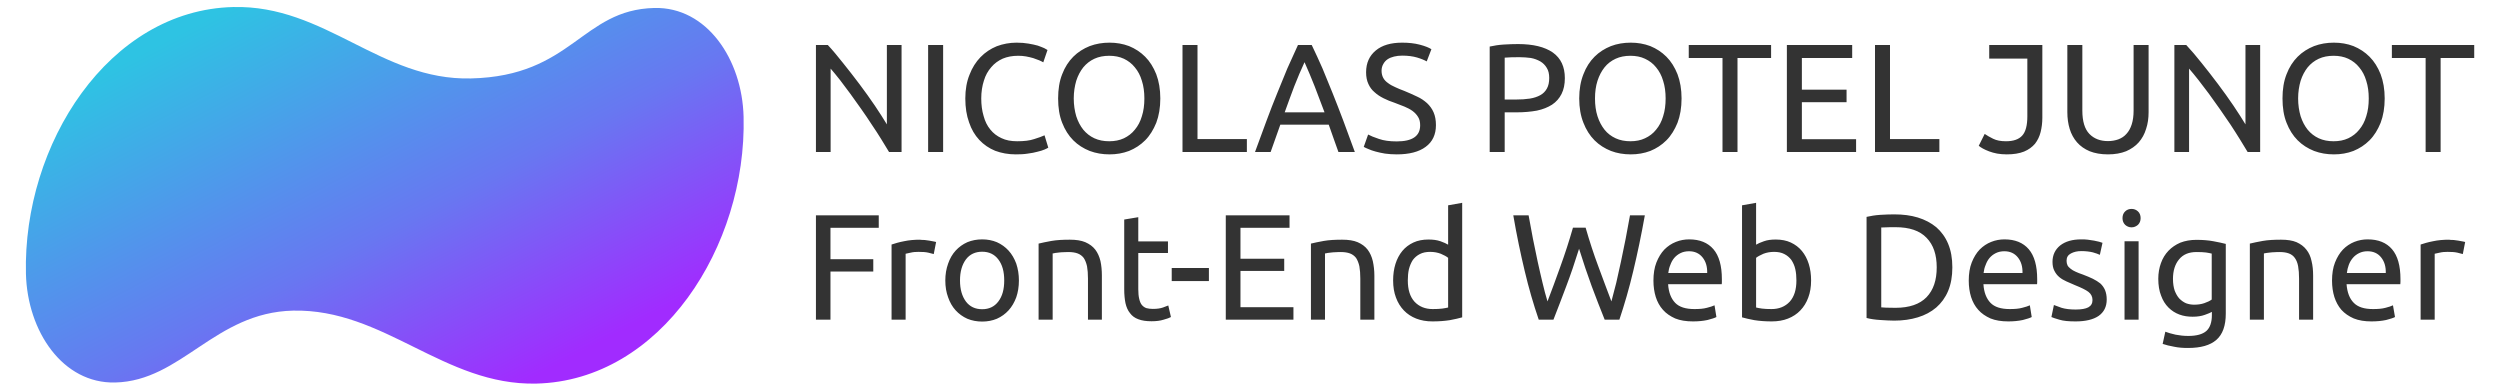
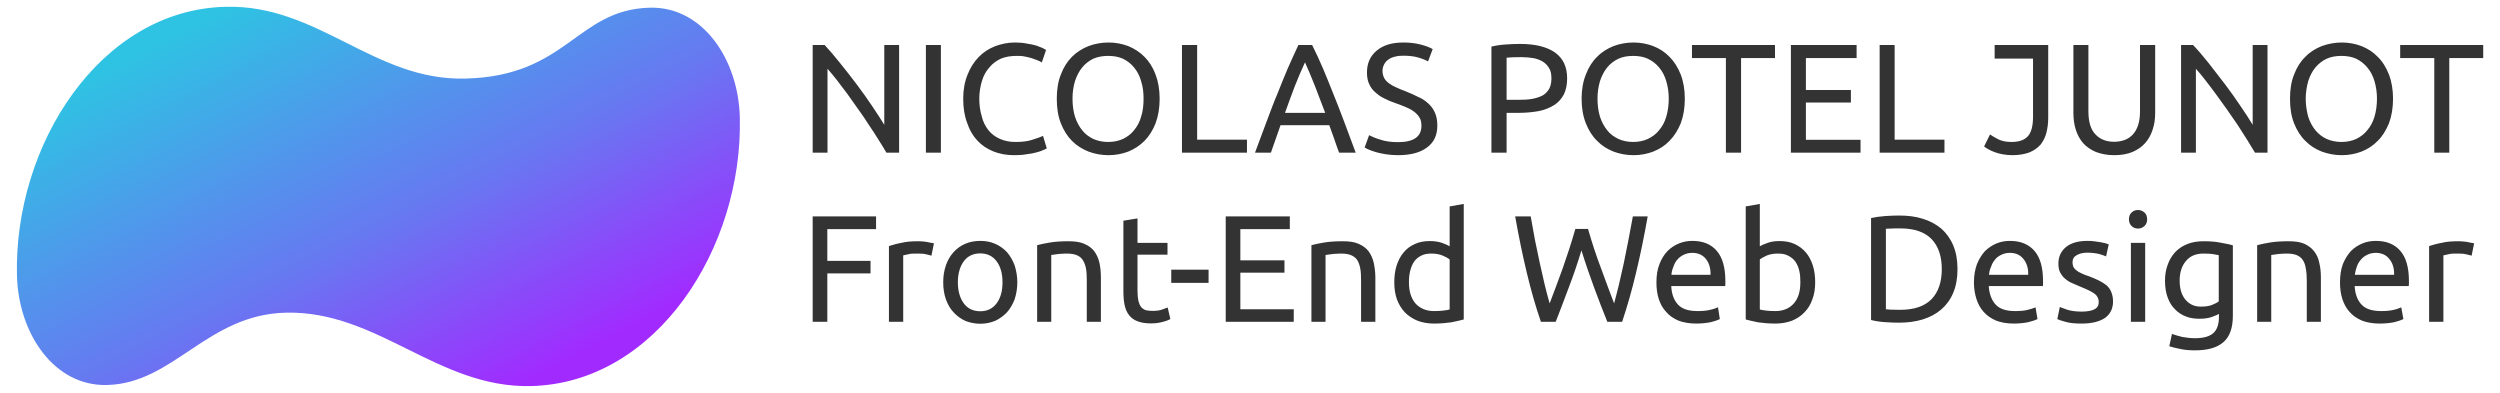
- <svg xmlns="http://www.w3.org/2000/svg" xml:space="preserve" width="160mm" height="25mm" version="1.1" style="shape-rendering:geometricPrecision; text-rendering:geometricPrecision; image-rendering:optimizeQuality; fill-rule:evenodd; clip-rule:evenodd" viewBox="0 0 16000 2500">
+ <svg xmlns="http://www.w3.org/2000/svg" xml:space="preserve" width="140mm" height="22mm" version="1.1" style="shape-rendering:geometricPrecision; text-rendering:geometricPrecision; image-rendering:optimizeQuality; fill-rule:evenodd; clip-rule:evenodd" viewBox="0 0 14000 2200">
  <defs>
    <style type="text/css">
   
    .fil0 {fill:#333333;fill-rule:nonzero}
    .fil1 {fill:url(#id0);fill-rule:nonzero}
   
  </style>
-     <linearGradient id="id0" gradientUnits="userSpaceOnUse" x1="3161.74" y1="2546.67" x2="1769.66" y2="-112.94">
+     <linearGradient id="id0" gradientUnits="userSpaceOnUse" x1="2735.42" y1="2242.92" x2="1508.4" y2="-101.33">
      <stop offset="0" style="stop-opacity:1; stop-color:#A12BFF" />
      <stop offset="0.42" style="stop-opacity:1; stop-color:#6877F1" />
      <stop offset="1" style="stop-opacity:1; stop-color:#2EC3E3" />
    </linearGradient>
  </defs>
  <g id="Capa_x0020_1">
-     <g id="_2407059971712">
-       <path class="fil0" d="M5690 973c-14,-24 -31,-51 -50,-82 -18,-30 -39,-61 -61,-94 -21,-33 -44,-66 -67,-99 -24,-34 -47,-66 -70,-98 -23,-31 -45,-60 -66,-88 -22,-28 -42,-52 -60,-73l0 534 -94 0 0 -685 76 0c31,33 63,72 98,116 35,43 70,89 105,135 35,46 67,92 98,137 30,45 56,85 77,120l0 -508 94 0 0 685 -80 0 0 0zm7285 -598l-244 0 0 -87 244 0 96 0 0 100 0 365c0,33 -4,64 -11,92 -7,28 -19,53 -36,75 -18,21 -41,38 -70,50 -30,12 -67,18 -111,18 -22,0 -43,-2 -61,-5 -19,-4 -36,-8 -51,-14 -16,-6 -29,-12 -40,-18 -11,-6 -20,-12 -27,-18l38 -76c14,10 32,20 54,31 22,11 49,16 82,16 48,0 82,-12 104,-36 22,-24 33,-65 33,-124l0 -369zm-7035 -87l96 0 0 685 -96 0 0 -685zm561 700c-48,0 -92,-8 -132,-23 -39,-16 -73,-39 -102,-70 -28,-30 -50,-67 -65,-112 -16,-44 -24,-95 -24,-153 0,-57 9,-108 27,-152 17,-45 41,-82 70,-112 30,-31 65,-54 104,-70 40,-15 82,-23 127,-23 28,0 54,2 76,6 23,4 43,8 60,13 16,6 30,11 41,16 10,6 17,9 21,12l-27 79c-6,-4 -15,-8 -26,-13 -11,-4 -24,-9 -38,-14 -14,-4 -30,-8 -47,-11 -16,-3 -33,-4 -50,-4 -37,0 -69,6 -98,18 -29,13 -54,31 -74,55 -21,24 -37,52 -47,86 -11,34 -17,72 -17,114 0,41 5,79 15,112 9,34 23,63 43,87 19,24 43,42 71,55 29,14 62,20 101,20 44,0 80,-4 109,-14 29,-9 51,-17 66,-24l24 79c-4,3 -13,7 -24,12 -12,5 -27,10 -45,14 -18,5 -38,9 -62,12 -24,4 -50,5 -77,5l0 0zm271 -358c0,-58 8,-110 26,-155 17,-45 41,-82 71,-112 30,-30 65,-52 105,-68 40,-15 82,-22 127,-22 44,0 85,7 125,22 39,16 73,38 103,68 30,30 53,67 71,112 17,45 26,97 26,155 0,59 -9,111 -26,156 -18,44 -41,82 -71,112 -30,30 -64,52 -103,68 -40,15 -81,22 -125,22 -45,0 -87,-7 -127,-22 -40,-16 -75,-38 -105,-68 -30,-30 -54,-68 -71,-112 -18,-45 -26,-97 -26,-156zm100 0c0,42 6,80 16,114 11,34 26,62 45,86 20,24 43,42 71,55 28,13 60,19 95,19 35,0 66,-6 94,-19 27,-13 51,-31 70,-55 20,-24 35,-52 45,-86 11,-34 16,-72 16,-114 0,-41 -5,-79 -16,-113 -10,-34 -25,-62 -45,-86 -19,-24 -43,-42 -70,-55 -28,-13 -59,-19 -94,-19 -35,0 -67,6 -95,19 -28,13 -51,31 -71,55 -19,24 -34,52 -45,86 -10,34 -16,72 -16,113zm1108 260l0 83 -412 0 0 -685 96 0 0 602 316 0 0 0zm586 83c-11,-29 -21,-58 -31,-87 -10,-29 -20,-58 -31,-88l-310 0 -62 175 -100 0c26,-72 51,-139 74,-201 23,-61 45,-120 68,-175 22,-55 44,-108 65,-159 22,-50 45,-100 68,-150l88 0c24,50 47,100 69,150 21,51 43,104 65,159 22,55 45,114 68,175 23,62 48,129 74,201l-105 0 0 0zm-89 -254c-22,-57 -42,-112 -63,-166 -21,-54 -43,-105 -65,-155 -23,50 -45,101 -66,155 -20,54 -41,109 -61,166l255 0 0 0zm462 186c100,0 150,-34 150,-103 0,-21 -4,-39 -13,-53 -9,-15 -21,-28 -36,-39 -15,-11 -33,-20 -52,-28 -19,-8 -40,-16 -62,-24 -25,-8 -49,-18 -71,-29 -22,-11 -42,-24 -58,-39 -17,-14 -30,-32 -39,-52 -10,-21 -15,-46 -15,-75 0,-60 21,-106 62,-140 41,-34 97,-50 169,-50 41,0 79,4 113,13 34,9 59,19 74,29l-30 78c-14,-8 -35,-17 -62,-25 -27,-8 -59,-12 -95,-12 -19,0 -36,2 -52,6 -16,4 -29,9 -41,17 -12,8 -21,18 -28,31 -7,12 -11,26 -11,43 0,18 4,33 11,46 7,13 18,24 31,33 13,10 28,18 46,26 17,8 36,16 58,24 29,12 56,24 81,36 25,11 46,26 64,42 18,17 32,36 42,59 10,23 15,50 15,82 0,60 -22,107 -66,139 -43,32 -105,48 -185,48 -27,0 -52,-2 -75,-5 -22,-4 -43,-8 -60,-13 -18,-5 -33,-10 -46,-16 -13,-5 -23,-10 -30,-14l28 -79c15,8 38,18 69,28 31,11 69,16 114,16l0 0zm777 -623c96,0 170,18 222,54 52,37 77,92 77,164 0,40 -7,73 -21,101 -14,28 -34,51 -61,69 -27,17 -59,30 -97,38 -39,7 -82,11 -130,11l-76 0 0 254 -96 0 0 -675c27,-6 57,-11 91,-13 33,-2 63,-3 91,-3l0 0zm8 84c-41,0 -72,1 -94,3l0 268 72 0c33,0 63,-2 89,-6 26,-4 49,-12 67,-22 18,-10 32,-24 42,-42 10,-18 15,-40 15,-68 0,-26 -5,-48 -16,-65 -10,-17 -24,-31 -41,-41 -18,-10 -38,-18 -61,-22 -23,-3 -47,-5 -73,-5zm383 264c0,-58 9,-110 27,-155 17,-45 41,-82 71,-112 30,-30 65,-52 105,-68 39,-15 82,-22 127,-22 44,0 85,7 125,22 39,16 73,38 103,68 30,30 53,67 71,112 17,45 26,97 26,155 0,59 -9,111 -26,156 -18,44 -41,82 -71,112 -30,30 -64,52 -103,68 -40,15 -81,22 -125,22 -45,0 -88,-7 -127,-22 -40,-16 -75,-38 -105,-68 -30,-30 -54,-68 -71,-112 -18,-45 -27,-97 -27,-156zm101 0c0,42 5,80 16,114 11,34 26,62 45,86 19,24 43,42 71,55 28,13 60,19 95,19 34,0 66,-6 93,-19 28,-13 52,-31 71,-55 20,-24 35,-52 45,-86 11,-34 16,-72 16,-114 0,-41 -5,-79 -16,-113 -10,-34 -25,-62 -45,-86 -19,-24 -43,-42 -71,-55 -27,-13 -59,-19 -93,-19 -35,0 -67,6 -95,19 -28,13 -52,31 -71,55 -19,24 -34,52 -45,86 -11,34 -16,72 -16,113zm1127 -342l0 83 -215 0 0 602 -96 0 0 -602 -216 0 0 -83 527 0 0 0zm101 685l0 -685 418 0 0 83 -322 0 0 203 286 0 0 80 -286 0 0 237 347 0 0 82 -443 0 0 0zm976 -83l0 83 -412 0 0 -685 96 0 0 602 316 0 0 0zm1079 98c-45,0 -84,-7 -117,-20 -33,-14 -60,-33 -81,-57 -21,-24 -37,-53 -47,-86 -10,-33 -15,-68 -15,-107l0 -430 96 0 0 420c0,68 15,118 45,149 30,31 70,46 119,46 24,0 46,-4 66,-11 21,-8 38,-19 52,-35 15,-16 26,-36 34,-61 8,-25 12,-54 12,-88l0 -420 96 0 0 430c0,39 -5,74 -16,107 -10,33 -26,62 -47,86 -21,24 -49,43 -81,57 -33,13 -71,20 -116,20l0 0zm894 -15c-14,-24 -31,-51 -50,-82 -18,-30 -39,-61 -60,-94 -22,-33 -45,-66 -68,-99 -24,-34 -47,-66 -70,-98 -23,-31 -45,-60 -67,-88 -22,-28 -42,-52 -60,-73l0 534 -94 0 0 -685 76 0c31,33 64,72 99,116 35,43 70,89 105,135 35,46 67,92 98,137 30,45 56,85 77,120l0 -508 94 0 0 685 -80 0 0 0zm223 -343c0,-58 8,-110 26,-155 17,-45 41,-82 71,-112 30,-30 65,-52 105,-68 40,-15 82,-22 127,-22 44,0 86,7 125,22 39,16 73,38 103,68 30,30 53,67 71,112 17,45 26,97 26,155 0,59 -9,111 -26,156 -18,44 -41,82 -71,112 -30,30 -64,52 -103,68 -39,15 -81,22 -125,22 -45,0 -87,-7 -127,-22 -40,-16 -75,-38 -105,-68 -30,-30 -54,-68 -71,-112 -18,-45 -26,-97 -26,-156zm100 0c0,42 6,80 16,114 11,34 26,62 45,86 20,24 43,42 71,55 28,13 60,19 95,19 35,0 66,-6 94,-19 27,-13 51,-31 70,-55 20,-24 35,-52 45,-86 11,-34 16,-72 16,-114 0,-41 -5,-79 -16,-113 -10,-34 -25,-62 -45,-86 -19,-24 -43,-42 -70,-55 -28,-13 -59,-19 -94,-19 -35,0 -67,6 -95,19 -28,13 -51,31 -71,55 -19,24 -34,52 -45,86 -10,34 -16,72 -16,113zm1127 -342l0 83 -215 0 0 602 -96 0 0 -602 -216 0 0 -83 527 0 0 0z" />
-       <path class="fil0" d="M5222 2046l0 -668 402 0 0 80 -309 0 0 201 274 0 0 79 -274 0 0 308 -93 0 0 0zm669 -511c8,0 17,0 27,1 10,1 19,2 29,4 10,2 19,3 27,5 8,1 14,3 17,4l-15 77c-7,-2 -19,-5 -35,-9 -17,-4 -38,-5 -63,-5 -17,0 -34,1 -50,5 -16,4 -27,6 -32,7l0 422 -90 0 0 -481c21,-7 47,-15 79,-21 32,-7 67,-10 106,-10l0 1zm630 260c0,40 -6,76 -17,108 -12,32 -28,60 -49,83 -21,23 -46,41 -75,54 -29,12 -60,18 -94,18 -34,0 -66,-6 -95,-18 -29,-13 -54,-31 -75,-54 -21,-23 -37,-51 -48,-83 -12,-32 -18,-68 -18,-108 0,-39 6,-75 18,-108 11,-32 27,-60 48,-83 21,-23 46,-41 75,-54 29,-12 61,-18 95,-18 34,0 65,6 94,18 29,13 54,31 75,54 21,23 37,51 49,83 11,33 17,69 17,108zm-94 0c0,-57 -12,-101 -38,-135 -25,-33 -60,-49 -103,-49 -44,0 -79,16 -104,49 -25,34 -38,78 -38,135 0,57 13,101 38,135 25,33 60,49 104,49 43,0 78,-16 103,-49 26,-34 38,-78 38,-135zm220 -236c21,-5 48,-11 82,-17 34,-6 74,-8 118,-8 40,0 73,5 99,16 27,12 48,27 64,48 15,20 26,44 33,73 6,28 9,59 9,93l0 282 -89 0 0 -263c0,-30 -2,-57 -6,-79 -5,-22 -12,-39 -21,-53 -10,-13 -23,-23 -39,-29 -16,-6 -36,-9 -60,-9 -9,0 -19,0 -30,1 -10,0 -20,1 -29,2 -9,1 -18,2 -25,3 -7,2 -13,3 -16,3l0 424 -90 0 0 -487 0 0zm638 -14l190 0 0 74 -190 0 0 232c0,25 2,46 6,62 4,17 9,29 17,39 8,9 17,16 29,20 12,3 25,5 41,5 27,0 48,-3 65,-9 16,-6 27,-10 34,-13l17 74c-9,5 -24,11 -47,17 -22,7 -48,10 -77,10 -34,0 -62,-4 -85,-13 -22,-8 -40,-21 -53,-39 -14,-17 -23,-38 -29,-64 -5,-25 -8,-55 -8,-88l0 -447 90 -15 0 155zm214 170l238 0 0 84 -238 0 0 -84zm346 331l0 -668 408 0 0 80 -314 0 0 198 280 0 0 78 -280 0 0 232 339 0 0 80 -433 0 0 0zm545 -487c21,-5 48,-11 82,-17 34,-6 74,-8 118,-8 40,0 73,5 99,16 27,12 48,27 64,48 15,20 26,44 33,73 6,28 10,59 10,93l0 282 -90 0 0 -263c0,-30 -2,-57 -6,-79 -5,-22 -12,-39 -21,-53 -10,-13 -23,-23 -39,-29 -16,-6 -36,-9 -60,-9 -9,0 -19,0 -29,1 -11,0 -21,1 -30,2 -9,1 -18,2 -25,3 -7,2 -13,3 -16,3l0 424 -90 0 0 -487 0 0zm878 91c-11,-9 -26,-17 -47,-26 -21,-8 -43,-12 -68,-12 -25,0 -47,4 -66,14 -18,9 -33,22 -45,38 -11,17 -19,36 -25,59 -5,22 -7,46 -7,72 0,59 14,104 43,136 29,31 68,47 116,47 24,0 45,-1 61,-3 16,-2 29,-5 38,-7l0 -317 0 -1zm0 -336l90 -16 0 733c-21,6 -47,12 -79,18 -32,5 -69,8 -111,8 -39,0 -73,-6 -104,-18 -31,-12 -58,-30 -79,-52 -22,-23 -39,-50 -51,-83 -12,-32 -18,-68 -18,-109 0,-39 5,-74 15,-106 10,-32 25,-60 44,-83 19,-23 43,-41 71,-54 28,-13 60,-19 96,-19 29,0 54,3 77,11 22,8 38,15 49,22l0 -252zm838 278c-27,87 -54,166 -82,240 -27,73 -55,144 -82,214l-94 0c-34,-99 -64,-202 -90,-312 -26,-109 -51,-227 -73,-356l98 0c9,50 19,101 28,151 10,50 20,98 30,145 10,47 21,92 31,135 10,44 21,83 32,120 26,-67 53,-142 82,-222 29,-80 56,-163 81,-250l81 0c25,87 52,170 82,250 30,80 57,155 83,222 10,-36 20,-75 31,-119 10,-43 20,-88 30,-135 10,-47 20,-95 30,-146 9,-50 19,-101 28,-151l95 0c-23,129 -48,247 -74,356 -26,110 -56,213 -89,312l-94 0c-28,-70 -56,-141 -83,-214 -27,-74 -54,-153 -81,-240l0 0zm476 204c0,-44 6,-83 19,-116 13,-33 30,-61 51,-83 22,-22 46,-38 74,-49 27,-11 56,-16 85,-16 67,0 119,21 155,63 36,42 54,106 54,192 0,4 0,9 0,15 0,6 0,12 -1,17l-343 0c3,52 19,92 45,119 26,27 67,40 123,40 32,0 58,-2 80,-8 21,-5 38,-11 49,-16l12 75c-11,6 -30,12 -57,19 -28,6 -59,9 -93,9 -44,0 -82,-6 -114,-19 -31,-14 -58,-32 -78,-55 -21,-23 -36,-51 -46,-82 -10,-32 -15,-67 -15,-105l0 0zm344 -49c1,-41 -9,-74 -30,-100 -21,-26 -50,-39 -86,-39 -21,0 -39,4 -55,12 -16,8 -29,18 -40,31 -11,13 -19,28 -25,45 -7,16 -11,33 -13,51l249 0 0 0zm313 -181c11,-7 27,-14 50,-22 22,-8 47,-11 76,-11 36,0 68,6 96,19 28,13 52,31 71,54 19,23 34,51 44,83 10,32 15,67 15,106 0,41 -6,77 -18,109 -12,33 -29,60 -51,83 -21,22 -48,40 -79,52 -30,12 -65,18 -104,18 -42,0 -79,-3 -111,-8 -32,-6 -58,-12 -79,-18l0 -717 90 -16 0 268zm0 402c9,2 22,5 38,7 16,2 37,3 61,3 48,0 87,-16 116,-47 29,-32 43,-77 43,-136 0,-26 -2,-50 -7,-72 -5,-23 -14,-42 -25,-59 -12,-16 -27,-29 -45,-38 -19,-10 -41,-14 -66,-14 -25,0 -47,4 -68,12 -20,9 -36,17 -47,26l0 318 0 0zm1256 -257c0,58 -9,108 -27,151 -18,43 -44,78 -76,106 -33,28 -72,49 -118,63 -46,14 -96,21 -151,21 -27,0 -56,-2 -89,-4 -32,-2 -62,-6 -88,-13l0 -647c26,-6 56,-11 88,-13 33,-2 62,-3 89,-3 55,0 105,6 151,20 46,14 85,35 118,62 32,28 58,63 76,106 18,43 27,93 27,151l0 0zm-364 259c89,0 155,-23 199,-68 44,-46 65,-109 65,-191 0,-81 -21,-144 -65,-189 -44,-46 -110,-68 -199,-68 -26,0 -47,0 -61,1 -15,0 -25,1 -30,1l0 511c5,0 15,1 30,2 14,0 35,1 61,1l0 0zm469 -174c0,-44 6,-83 19,-116 13,-33 30,-61 51,-83 22,-22 46,-38 74,-49 27,-11 56,-16 85,-16 67,0 119,21 155,63 36,42 54,106 54,192 0,4 0,9 0,15 0,6 0,12 -1,17l-343 0c3,52 19,92 45,119 26,27 67,40 123,40 32,0 58,-2 80,-8 21,-5 38,-11 49,-16l12 75c-11,6 -30,12 -57,19 -28,6 -59,9 -93,9 -44,0 -82,-6 -114,-19 -31,-14 -58,-32 -78,-55 -21,-23 -36,-51 -46,-82 -10,-32 -15,-67 -15,-105l0 0zm344 -49c1,-41 -9,-74 -30,-100 -21,-26 -50,-39 -86,-39 -21,0 -39,4 -55,12 -16,8 -29,18 -40,31 -11,13 -19,28 -25,45 -7,16 -11,33 -13,51l249 0 0 0zm340 234c37,0 64,-5 81,-14 18,-10 27,-25 27,-47 0,-21 -9,-39 -26,-52 -17,-13 -46,-27 -86,-43 -19,-8 -38,-16 -55,-24 -18,-8 -33,-17 -46,-28 -13,-11 -23,-24 -31,-40 -8,-15 -12,-34 -12,-57 0,-44 17,-79 49,-105 33,-26 78,-39 135,-39 14,0 28,0 42,2 14,2 27,4 40,6 12,2 23,5 32,7 9,3 16,5 22,7l-17 77c-9,-5 -25,-10 -45,-16 -21,-5 -45,-8 -74,-8 -26,0 -47,5 -66,15 -19,10 -28,25 -28,47 0,11 2,20 6,29 4,8 11,15 20,22 8,7 19,13 32,19 13,6 28,12 46,18 24,9 45,18 64,27 18,9 34,19 48,30 13,12 23,26 30,42 7,17 11,37 11,61 0,46 -18,81 -52,105 -34,23 -83,35 -147,35 -44,0 -79,-3 -104,-11 -25,-7 -42,-13 -51,-17l16 -77c10,4 27,10 49,18 23,7 53,11 90,11l0 0zm403 65l-90 0 0 -502 90 0 0 502zm-45 -591c-16,0 -30,-6 -41,-16 -11,-11 -17,-25 -17,-43 0,-18 6,-33 17,-43 11,-11 25,-16 41,-16 16,0 29,5 41,16 11,10 17,25 17,43 0,18 -6,32 -17,43 -12,10 -25,16 -41,16zm514 541c-8,5 -23,11 -45,19 -22,8 -48,12 -78,12 -30,0 -58,-4 -85,-14 -27,-10 -50,-25 -70,-45 -20,-20 -36,-45 -47,-76 -12,-30 -18,-66 -18,-108 0,-36 6,-70 17,-100 11,-31 27,-57 48,-79 21,-22 46,-39 76,-52 31,-12 65,-18 103,-18 41,0 78,3 109,9 31,6 57,11 79,17l0 446c0,77 -20,133 -60,168 -40,35 -100,52 -182,52 -31,0 -61,-2 -89,-8 -28,-5 -52,-11 -73,-18l17 -78c18,7 40,13 66,19 26,5 53,8 81,8 54,0 92,-11 116,-32 23,-21 35,-55 35,-101l0 -21 0 0zm-1 -373c-9,-2 -21,-5 -36,-7 -15,-2 -36,-3 -61,-3 -49,0 -86,15 -112,47 -26,31 -39,73 -39,125 0,29 4,54 11,75 8,20 17,37 30,51 13,13 27,23 43,30 17,6 34,9 51,9 24,0 46,-3 66,-10 20,-7 35,-14 47,-23l0 -294 0 0zm244 -64c21,-5 48,-11 82,-17 34,-6 73,-8 118,-8 40,0 73,5 99,16 26,12 47,27 63,48 16,20 27,44 33,73 7,28 10,59 10,93l0 282 -90 0 0 -263c0,-30 -2,-57 -6,-79 -4,-22 -11,-39 -21,-53 -9,-13 -22,-23 -38,-29 -16,-6 -36,-9 -60,-9 -10,0 -20,0 -30,1 -10,0 -20,1 -29,2 -10,1 -18,2 -25,3 -8,2 -13,3 -16,3l0 424 -90 0 0 -487 0 0zm526 237c0,-44 6,-83 19,-116 13,-33 30,-61 51,-83 21,-22 46,-38 73,-49 28,-11 56,-16 85,-16 68,0 120,21 156,63 36,42 54,106 54,192 0,4 0,9 0,15 0,6 -1,12 -1,17l-344 0c4,52 19,92 46,119 26,27 67,40 123,40 32,0 58,-2 80,-8 21,-5 37,-11 48,-16l13 75c-11,6 -30,12 -57,19 -28,6 -59,9 -94,9 -43,0 -81,-6 -113,-19 -32,-14 -58,-32 -79,-55 -20,-23 -35,-51 -45,-82 -10,-32 -15,-67 -15,-105l0 0zm344 -49c1,-41 -9,-74 -30,-100 -21,-26 -50,-39 -87,-39 -20,0 -38,4 -54,12 -16,8 -29,18 -40,31 -11,13 -20,28 -26,45 -6,16 -10,33 -12,51l249 0 0 0zm408 -212c8,0 17,0 27,1 10,1 19,2 29,4 10,2 19,3 27,5 8,1 14,3 17,4l-15 77c-7,-2 -19,-5 -35,-9 -17,-4 -38,-5 -63,-5 -17,0 -34,1 -50,5 -16,4 -27,6 -32,7l0 422 -90 0 0 -481c21,-7 47,-15 79,-21 31,-7 67,-10 106,-10l0 1z" />
-       <path class="fil1" d="M1493 45c-798,19 -1347,879 -1327,1707 9,369 236,704 571,696 425,-10 637,-448 1138,-460 583,-13 966,480 1557,467 798,-19 1347,-880 1327,-1707 -9,-369 -236,-705 -571,-697 -467,11 -524,436 -1174,451 -579,14 -932,-471 -1521,-457l0 0z" />
+     <g id="_2371404790640">
+       <path class="fil0" d="M4964 855c-12,-21 -27,-45 -44,-72 -16,-26 -34,-54 -54,-83 -18,-29 -38,-58 -59,-87 -21,-30 -41,-58 -61,-86 -21,-28 -40,-53 -59,-78 -20,-25 -37,-46 -53,-64l0 470 -83 0 0 -603 67 0c27,29 56,63 87,102 31,38 62,78 93,119 31,41 59,81 86,121 27,39 49,75 68,105l0 -447 83 0 0 603 -71 0 0 0zm6421 -527l-215 0 0 -76 215 0 85 0 0 88 0 322c0,29 -4,56 -10,81 -6,24 -17,46 -32,66 -16,18 -36,33 -62,44 -26,10 -59,16 -97,16 -20,0 -38,-2 -54,-5 -17,-3 -32,-7 -45,-12 -14,-5 -26,-11 -35,-16 -10,-5 -18,-11 -24,-16l33 -67c13,9 29,18 48,28 19,9 43,14 72,14 43,0 73,-11 92,-32 19,-21 29,-57 29,-109l0 -326zm-6200 -76l84 0 0 603 -84 0 0 -603zm494 617c-42,0 -81,-7 -116,-21 -35,-14 -65,-34 -90,-61 -25,-27 -44,-59 -57,-99 -15,-39 -22,-84 -22,-135 0,-50 8,-95 24,-134 15,-39 36,-72 62,-99 26,-27 57,-47 92,-61 35,-13 72,-21 111,-21 25,0 48,2 67,6 21,3 38,7 53,11 14,6 27,10 36,14 9,6 15,8 19,11l-24 70c-5,-4 -13,-8 -23,-12 -9,-3 -21,-8 -33,-12 -13,-4 -27,-7 -42,-10 -14,-3 -29,-3 -44,-3 -32,0 -61,5 -86,15 -26,12 -48,28 -65,49 -19,21 -33,46 -42,76 -9,30 -15,63 -15,100 0,36 5,70 14,99 7,30 20,55 37,77 17,21 38,37 63,48 26,12 55,18 89,18 39,0 71,-4 96,-13 26,-8 45,-15 58,-21l21 70c-3,2 -11,6 -21,10 -10,5 -24,9 -39,13 -16,4 -34,8 -55,10 -21,4 -44,5 -68,5l0 0zm239 -316c0,-51 7,-97 23,-136 15,-40 36,-73 62,-99 27,-27 58,-46 93,-60 35,-13 72,-20 112,-20 39,0 75,7 110,20 34,14 64,33 91,60 26,26 47,59 62,99 15,39 23,85 23,136 0,52 -8,98 -23,138 -15,38 -36,72 -62,98 -27,27 -57,46 -91,60 -35,13 -71,20 -110,20 -40,0 -77,-7 -112,-20 -35,-14 -66,-33 -93,-60 -26,-26 -47,-60 -62,-98 -16,-40 -23,-86 -23,-138zm88 0c0,37 5,71 14,101 10,30 23,54 40,75 17,22 38,37 62,49 25,11 53,17 84,17 31,0 58,-6 83,-17 24,-12 45,-27 62,-49 17,-21 31,-45 39,-75 10,-30 14,-64 14,-101 0,-36 -4,-69 -14,-99 -8,-30 -22,-55 -39,-76 -17,-21 -38,-37 -62,-49 -25,-11 -52,-16 -83,-16 -31,0 -59,5 -84,16 -24,12 -45,28 -62,49 -17,21 -30,46 -40,76 -9,30 -14,63 -14,99zm977 229l0 73 -364 0 0 -603 85 0 0 530 279 0 0 0zm516 73c-10,-25 -18,-51 -27,-76 -9,-26 -18,-51 -28,-78l-273 0 -54 154 -89 0c23,-63 45,-122 66,-177 20,-53 39,-105 60,-154 19,-48 38,-95 57,-140 19,-44 40,-88 60,-132l77 0c22,44 42,88 61,132 19,45 38,92 57,140 20,49 40,101 60,154 21,55 43,114 66,177l-93 0 0 0zm-78 -223c-20,-51 -37,-99 -56,-147 -18,-47 -38,-92 -57,-136 -20,44 -40,89 -58,136 -18,48 -36,96 -54,147l225 0 0 0zm407 164c88,0 132,-30 132,-91 0,-19 -3,-35 -11,-47 -8,-13 -19,-25 -32,-34 -13,-10 -29,-18 -46,-25 -17,-7 -35,-14 -55,-21 -22,-7 -43,-16 -62,-26 -20,-9 -37,-21 -51,-34 -15,-12 -27,-28 -35,-46 -9,-18 -13,-41 -13,-66 0,-53 19,-93 55,-123 36,-30 85,-45 149,-45 36,0 69,4 99,12 30,8 52,17 65,25l-26 69c-12,-7 -31,-15 -55,-22 -23,-7 -52,-10 -83,-10 -17,0 -32,1 -46,5 -14,3 -26,8 -36,15 -11,7 -19,16 -25,27 -6,11 -10,23 -10,38 0,16 4,29 10,41 6,11 16,21 27,29 12,9 25,16 41,23 15,7 32,14 51,21 26,10 49,21 71,32 22,9 41,22 57,37 16,15 28,31 37,52 9,20 13,44 13,72 0,53 -19,94 -58,122 -38,29 -93,43 -163,43 -24,0 -46,-2 -66,-5 -20,-3 -38,-7 -53,-11 -16,-5 -29,-9 -41,-14 -11,-5 -20,-9 -26,-13l25 -69c13,7 33,16 60,24 28,10 61,15 101,15l0 0zm685 -550c84,0 149,16 195,48 46,33 68,81 68,145 0,35 -6,64 -18,89 -13,24 -30,45 -54,60 -24,15 -52,27 -86,34 -34,6 -72,10 -114,10l-67 0 0 223 -85 0 0 -594c24,-6 50,-10 80,-12 30,-2 56,-3 81,-3l0 0zm7 74c-36,0 -64,1 -83,3l0 236 63 0c29,0 56,-1 79,-5 23,-4 43,-11 59,-19 16,-9 28,-22 37,-37 9,-16 13,-36 13,-60 0,-23 -4,-43 -14,-58 -9,-15 -21,-27 -36,-36 -16,-9 -34,-16 -54,-19 -20,-3 -41,-5 -64,-5zm337 233c0,-51 8,-97 24,-136 15,-40 36,-73 63,-99 26,-27 57,-46 92,-60 35,-13 72,-20 112,-20 39,0 75,7 110,20 35,14 65,33 91,60 26,26 47,59 63,99 15,39 23,85 23,136 0,52 -8,98 -23,138 -16,38 -37,72 -63,98 -26,27 -56,46 -91,60 -35,13 -71,20 -110,20 -40,0 -77,-7 -112,-20 -35,-14 -66,-33 -92,-60 -27,-26 -48,-60 -63,-98 -16,-40 -24,-86 -24,-138zm89 0c0,37 5,71 14,101 10,30 23,54 40,75 17,22 38,37 63,49 24,11 52,17 83,17 30,0 59,-6 82,-17 25,-12 46,-27 63,-49 18,-21 31,-45 40,-75 9,-30 14,-64 14,-101 0,-36 -5,-69 -14,-99 -9,-30 -22,-55 -40,-76 -17,-21 -38,-37 -63,-49 -23,-11 -52,-16 -82,-16 -31,0 -59,5 -83,16 -25,12 -46,28 -63,49 -17,21 -30,46 -40,76 -9,30 -14,63 -14,99zm994 -301l0 73 -190 0 0 530 -85 0 0 -530 -190 0 0 -73 465 0 0 0zm89 603l0 -603 368 0 0 73 -284 0 0 179 252 0 0 70 -252 0 0 209 306 0 0 72 -390 0 0 0zm860 -73l0 73 -363 0 0 -603 84 0 0 530 279 0 0 0zm951 87c-40,0 -74,-7 -103,-18 -29,-12 -53,-29 -72,-50 -18,-21 -32,-47 -41,-76 -9,-29 -13,-60 -13,-94l0 -379 84 0 0 370c0,60 13,104 40,131 26,28 62,41 105,41 21,0 40,-4 58,-10 18,-7 33,-17 46,-31 13,-14 23,-32 30,-54 7,-22 10,-47 10,-77l0 -370 85 0 0 379c0,34 -4,65 -14,94 -9,29 -23,55 -42,76 -18,21 -43,38 -71,50 -29,12 -63,18 -102,18l0 0zm788 -14c-13,-21 -28,-45 -44,-72 -16,-26 -35,-54 -53,-83 -20,-29 -40,-58 -60,-87 -21,-30 -42,-58 -62,-86 -20,-28 -40,-53 -59,-78 -19,-25 -37,-46 -53,-64l0 470 -83 0 0 -603 67 0c28,29 57,63 88,102 30,38 61,78 92,119 31,41 59,81 86,121 27,39 50,75 68,105l0 -447 83 0 0 603 -70 0 0 0zm196 -302c0,-51 7,-97 23,-136 15,-40 36,-73 63,-99 26,-27 57,-46 92,-60 36,-13 73,-20 112,-20 39,0 76,7 110,20 35,14 65,33 91,60 27,26 47,59 63,99 15,39 23,85 23,136 0,52 -8,98 -23,138 -16,38 -36,72 -63,98 -26,27 -56,46 -91,60 -34,13 -71,20 -110,20 -39,0 -76,-7 -112,-20 -35,-14 -66,-33 -92,-60 -27,-26 -48,-60 -63,-98 -16,-40 -23,-86 -23,-138zm88 0c0,37 6,71 14,101 10,30 23,54 40,75 18,22 38,37 63,49 24,11 53,17 83,17 31,0 59,-6 83,-17 24,-12 45,-27 62,-49 18,-21 31,-45 40,-75 9,-30 14,-64 14,-101 0,-36 -5,-69 -14,-99 -9,-30 -22,-55 -40,-76 -17,-21 -38,-37 -62,-49 -24,-11 -52,-16 -83,-16 -30,0 -59,5 -83,16 -25,12 -45,28 -63,49 -17,21 -30,46 -40,76 -8,30 -14,63 -14,99zm994 -301l0 73 -190 0 0 530 -84 0 0 -530 -191 0 0 -73 465 0 0 0z" />
+       <path class="fil0" d="M4551 1802l0 -590 355 0 0 71 -273 0 0 178 242 0 0 70 -242 0 0 271 -82 0 0 0zm590 -451c8,0 15,0 24,1 9,1 17,1 26,3 9,2 17,3 24,5 7,0 12,2 15,3l-14 69c-6,-2 -16,-5 -30,-8 -15,-4 -34,-4 -56,-4 -15,0 -30,0 -44,4 -14,3 -24,5 -28,6l0 372 -80 0 0 -424c19,-6 42,-13 70,-18 28,-7 59,-9 93,-9l0 0zm556 230c0,35 -6,67 -15,95 -11,28 -25,53 -43,73 -19,20 -41,36 -67,48 -25,10 -52,16 -82,16 -30,0 -59,-6 -84,-16 -26,-12 -48,-28 -66,-48 -19,-20 -33,-45 -43,-73 -10,-28 -15,-60 -15,-95 0,-35 5,-66 15,-95 10,-29 24,-53 43,-74 18,-20 40,-36 66,-47 25,-11 54,-16 84,-16 30,0 57,5 82,16 26,11 48,27 67,47 18,21 32,45 43,74 9,29 15,60 15,95zm-83 0c0,-50 -11,-89 -34,-119 -22,-29 -53,-43 -90,-43 -39,0 -70,14 -92,43 -22,30 -34,69 -34,119 0,50 12,89 34,119 22,29 53,43 92,43 37,0 68,-14 90,-43 23,-30 34,-69 34,-119zm194 -208c18,-5 42,-10 72,-15 30,-5 65,-7 104,-7 35,0 64,4 87,14 24,10 43,24 57,42 13,18 23,39 29,65 5,24 8,52 8,81l0 249 -79 0 0 -232c0,-26 -1,-50 -5,-69 -4,-20 -11,-35 -19,-47 -8,-12 -20,-20 -34,-26 -14,-5 -32,-8 -53,-8 -8,0 -17,0 -26,1 -9,0 -18,1 -26,2 -8,1 -16,2 -22,3 -6,1 -11,2 -14,2l0 374 -79 0 0 -429 0 0zm562 -13l168 0 0 66 -168 0 0 204c0,22 2,41 5,55 4,15 8,25 15,34 7,8 15,14 26,18 10,2 22,4 36,4 24,0 42,-2 57,-8 14,-5 24,-9 30,-11l15 65c-8,4 -21,10 -41,15 -20,6 -42,9 -68,9 -30,0 -55,-4 -75,-12 -19,-7 -35,-18 -47,-34 -12,-15 -20,-33 -25,-56 -5,-22 -7,-49 -7,-78l0 -395 79 -13 0 137zm189 150l209 0 0 74 -209 0 0 -74zm305 292l0 -590 359 0 0 71 -277 0 0 175 247 0 0 69 -247 0 0 205 299 0 0 70 -381 0 0 0zm480 -429c18,-5 42,-10 72,-15 30,-5 65,-7 104,-7 35,0 65,4 87,14 24,10 43,24 57,42 13,18 23,39 29,65 5,24 9,52 9,81l0 249 -80 0 0 -232c0,-26 -1,-50 -5,-69 -4,-20 -10,-35 -18,-47 -9,-12 -21,-20 -35,-26 -14,-5 -31,-8 -53,-8 -8,0 -16,0 -25,1 -10,0 -19,1 -27,2 -8,1 -15,2 -22,3 -6,1 -11,2 -14,2l0 374 -79 0 0 -429 0 0zm774 80c-10,-8 -23,-15 -42,-23 -18,-7 -38,-10 -60,-10 -22,0 -41,3 -58,12 -16,8 -29,19 -39,33 -10,15 -17,32 -22,52 -5,20 -7,41 -7,64 0,52 13,91 38,120 26,27 60,41 103,41 21,0 39,-1 53,-3 14,-1 26,-4 34,-6l0 -280 0 0zm0 -297l79 -14 0 647c-18,5 -41,10 -70,16 -28,4 -60,7 -97,7 -35,0 -65,-6 -92,-16 -27,-11 -51,-27 -70,-46 -19,-20 -34,-44 -45,-73 -10,-28 -15,-60 -15,-96 0,-35 4,-65 13,-94 9,-28 22,-53 39,-73 16,-20 37,-36 62,-47 25,-12 53,-17 85,-17 25,0 47,3 68,10 19,7 33,13 43,19l0 -223zm738 246c-23,77 -47,146 -72,211 -24,65 -48,127 -72,189l-83 0c-30,-87 -56,-178 -79,-275 -23,-96 -45,-201 -65,-315l87 0c8,44 16,89 24,133 9,45 18,88 27,129 9,42 18,81 27,119 9,39 19,73 28,106 23,-59 47,-125 73,-196 25,-71 49,-144 71,-221l71 0c22,77 46,150 73,221 26,71 50,137 73,196 9,-32 17,-66 27,-105 9,-38 18,-78 27,-119 8,-41 17,-85 26,-130 8,-44 17,-89 25,-133l83 0c-20,114 -42,219 -65,315 -23,97 -49,188 -78,275l-83 0c-25,-62 -49,-124 -73,-189 -24,-65 -48,-134 -72,-211l0 0zm420 180c0,-39 5,-73 17,-103 11,-29 26,-53 45,-73 19,-19 40,-33 65,-43 24,-10 49,-14 75,-14 59,0 105,19 136,56 32,37 48,93 48,169 0,3 0,8 0,13 0,5 0,11 -1,15l-302 0c2,46 16,81 39,105 23,24 59,35 109,35 28,0 51,-2 70,-7 19,-4 34,-10 44,-14l10 66c-10,5 -26,11 -50,17 -25,5 -52,8 -82,8 -39,0 -72,-6 -101,-17 -27,-12 -51,-28 -68,-49 -19,-20 -32,-44 -41,-72 -9,-28 -13,-59 -13,-92l0 0zm303 -44c1,-36 -8,-65 -26,-88 -19,-23 -44,-34 -76,-34 -19,0 -35,4 -49,11 -14,7 -25,15 -35,27 -10,11 -17,25 -22,40 -6,14 -10,29 -11,45l219 0 0 -1zm276 -159c10,-6 24,-12 44,-19 19,-7 41,-10 67,-10 32,0 60,5 85,17 24,11 45,27 62,47 17,20 30,45 39,73 9,29 13,59 13,94 0,36 -5,68 -16,96 -10,29 -25,53 -45,73 -18,19 -42,35 -69,46 -27,10 -58,16 -92,16 -37,0 -70,-3 -98,-7 -28,-6 -51,-11 -69,-16l0 -633 79 -14 0 237zm0 354c8,2 19,5 33,6 15,2 33,3 54,3 43,0 77,-14 102,-41 26,-29 38,-68 38,-120 0,-23 -1,-44 -6,-64 -4,-20 -12,-37 -22,-52 -10,-14 -24,-25 -40,-33 -16,-9 -36,-12 -58,-12 -22,0 -41,3 -60,10 -17,8 -31,15 -41,23l0 280 0 0zm1107 -226c0,51 -8,95 -24,133 -16,38 -39,69 -67,93 -29,25 -63,43 -104,56 -40,12 -84,18 -133,18 -24,0 -49,-1 -78,-3 -29,-2 -55,-6 -78,-12l0 -571c23,-5 49,-9 78,-11 29,-2 54,-3 78,-3 49,0 93,5 133,18 41,12 75,31 104,55 28,25 51,56 67,94 16,38 24,82 24,133l0 0zm-321 228c79,0 137,-20 176,-60 38,-40 57,-96 57,-168 0,-72 -19,-128 -57,-168 -39,-40 -97,-60 -176,-60 -23,0 -41,0 -54,1 -13,0 -22,1 -26,1l0 451c4,0 13,1 26,2 13,0 31,1 54,1l0 0zm413 -153c0,-39 6,-73 17,-103 12,-29 27,-53 45,-73 20,-19 41,-33 65,-43 24,-10 50,-14 75,-14 59,0 105,19 137,56 32,37 48,93 48,169 0,3 0,8 0,13 0,5 0,11 -1,15l-303 0c3,46 17,81 40,105 23,24 59,35 108,35 29,0 52,-2 71,-7 18,-4 33,-10 43,-14l11 66c-10,5 -27,11 -51,17 -24,5 -52,8 -82,8 -38,0 -72,-6 -100,-17 -27,-12 -51,-28 -69,-49 -18,-20 -31,-44 -40,-72 -9,-28 -14,-59 -14,-92l0 0zm304 -44c1,-36 -8,-65 -27,-88 -18,-23 -44,-34 -76,-34 -18,0 -34,4 -48,11 -14,7 -26,15 -35,27 -10,11 -17,25 -22,40 -7,14 -10,29 -12,45l220 0 0 -1zm299 207c33,0 57,-5 72,-13 16,-8 24,-22 24,-41 0,-19 -8,-34 -23,-46 -15,-11 -41,-24 -76,-38 -17,-7 -34,-14 -49,-21 -16,-7 -29,-15 -40,-25 -12,-9 -20,-21 -28,-35 -7,-13 -10,-30 -10,-50 0,-39 15,-70 43,-93 29,-23 69,-34 119,-34 12,0 25,0 37,2 12,2 24,3 35,5 11,2 21,4 29,6 7,3 14,5 19,6l-15 68c-8,-4 -22,-9 -40,-14 -18,-4 -39,-7 -65,-7 -23,0 -41,4 -58,13 -17,9 -25,22 -25,42 0,9 2,17 5,25 4,7 10,14 18,20 7,6 17,11 28,16 12,6 25,11 41,16 21,8 40,16 56,24 16,8 30,17 43,27 11,10 20,22 26,37 6,15 10,32 10,53 0,41 -16,72 -46,93 -30,20 -73,31 -130,31 -38,0 -69,-3 -91,-10 -22,-6 -37,-11 -45,-15l14 -68c9,4 24,9 43,16 20,6 47,10 79,10l0 0zm356 57l-80 0 0 -442 80 0 0 442zm-40 -522c-14,0 -27,-5 -36,-14 -10,-10 -15,-22 -15,-38 0,-16 5,-29 15,-38 9,-9 22,-14 36,-14 14,0 25,5 36,14 10,9 15,22 15,38 0,16 -5,28 -15,38 -11,9 -22,14 -36,14zm453 478c-7,4 -20,10 -40,17 -19,7 -42,10 -69,10 -26,0 -51,-3 -74,-12 -24,-9 -45,-22 -62,-40 -18,-17 -32,-39 -42,-67 -10,-26 -15,-58 -15,-95 0,-32 5,-62 15,-88 9,-27 23,-50 42,-71 18,-19 40,-34 67,-45 27,-11 57,-16 91,-16 36,0 68,2 96,8 27,5 50,9 69,15l0 394c0,68 -17,117 -53,148 -35,31 -88,46 -160,46 -27,0 -54,-2 -78,-7 -25,-5 -46,-10 -65,-16l15 -69c16,6 35,11 58,17 23,4 47,7 72,7 47,0 81,-10 102,-29 20,-18 31,-48 31,-89l0 -18 0 0zm-1 -329c-8,-2 -19,-4 -32,-6 -13,-2 -31,-3 -54,-3 -43,0 -75,14 -98,42 -23,27 -35,64 -35,110 0,26 4,48 10,66 7,18 15,33 27,45 11,12 23,20 37,26 15,6 30,8 45,8 22,0 41,-2 59,-8 17,-7 30,-13 41,-21l0 -259 0 0zm215 -56c19,-5 42,-10 72,-15 30,-5 65,-7 104,-7 36,0 65,4 88,14 22,10 41,24 55,42 14,18 24,39 29,65 6,24 9,52 9,81l0 249 -79 0 0 -232c0,-26 -2,-50 -6,-69 -3,-20 -9,-35 -18,-47 -8,-12 -20,-20 -34,-26 -14,-5 -31,-8 -53,-8 -8,0 -17,0 -26,1 -9,0 -18,1 -26,2 -8,1 -15,2 -22,3 -7,1 -11,2 -14,2l0 374 -79 0 0 -429 0 0zm464 209c0,-39 5,-73 16,-103 12,-29 27,-53 45,-73 19,-19 41,-33 65,-43 24,-10 49,-14 75,-14 60,0 105,19 137,56 32,37 48,93 48,169 0,3 0,8 0,13 0,5 -1,11 -1,15l-303 0c3,46 16,81 40,105 23,24 59,35 109,35 28,0 51,-2 70,-7 19,-4 33,-10 42,-14l12 66c-10,5 -27,11 -50,17 -25,5 -52,8 -83,8 -38,0 -72,-6 -100,-17 -28,-12 -51,-28 -69,-49 -18,-20 -31,-44 -40,-72 -9,-28 -13,-59 -13,-92l0 0zm303 -44c1,-36 -8,-65 -27,-88 -18,-23 -44,-34 -76,-34 -18,0 -34,4 -48,11 -14,7 -25,15 -35,27 -10,11 -18,25 -23,40 -5,14 -9,29 -11,45l220 0 0 -1zm359 -187c7,0 15,0 24,1 9,1 17,1 26,3 9,2 17,3 24,5 7,0 12,2 15,3l-14 69c-6,-2 -16,-5 -31,-8 -15,-4 -33,-4 -55,-4 -15,0 -30,0 -44,4 -14,3 -24,5 -28,6l0 372 -80 0 0 -424c19,-6 42,-13 70,-18 27,-7 59,-9 93,-9l0 0z" />
+       <path class="fil1" d="M1264 38c-703,16 -1187,774 -1169,1505 8,325 208,620 503,613 375,-8 561,-395 1003,-405 514,-12 851,423 1372,411 704,-16 1188,-775 1170,-1505 -8,-325 -208,-621 -503,-614 -412,10 -462,384 -1035,397 -510,13 -822,-415 -1341,-402l0 0z" />
    </g>
  </g>
</svg>
